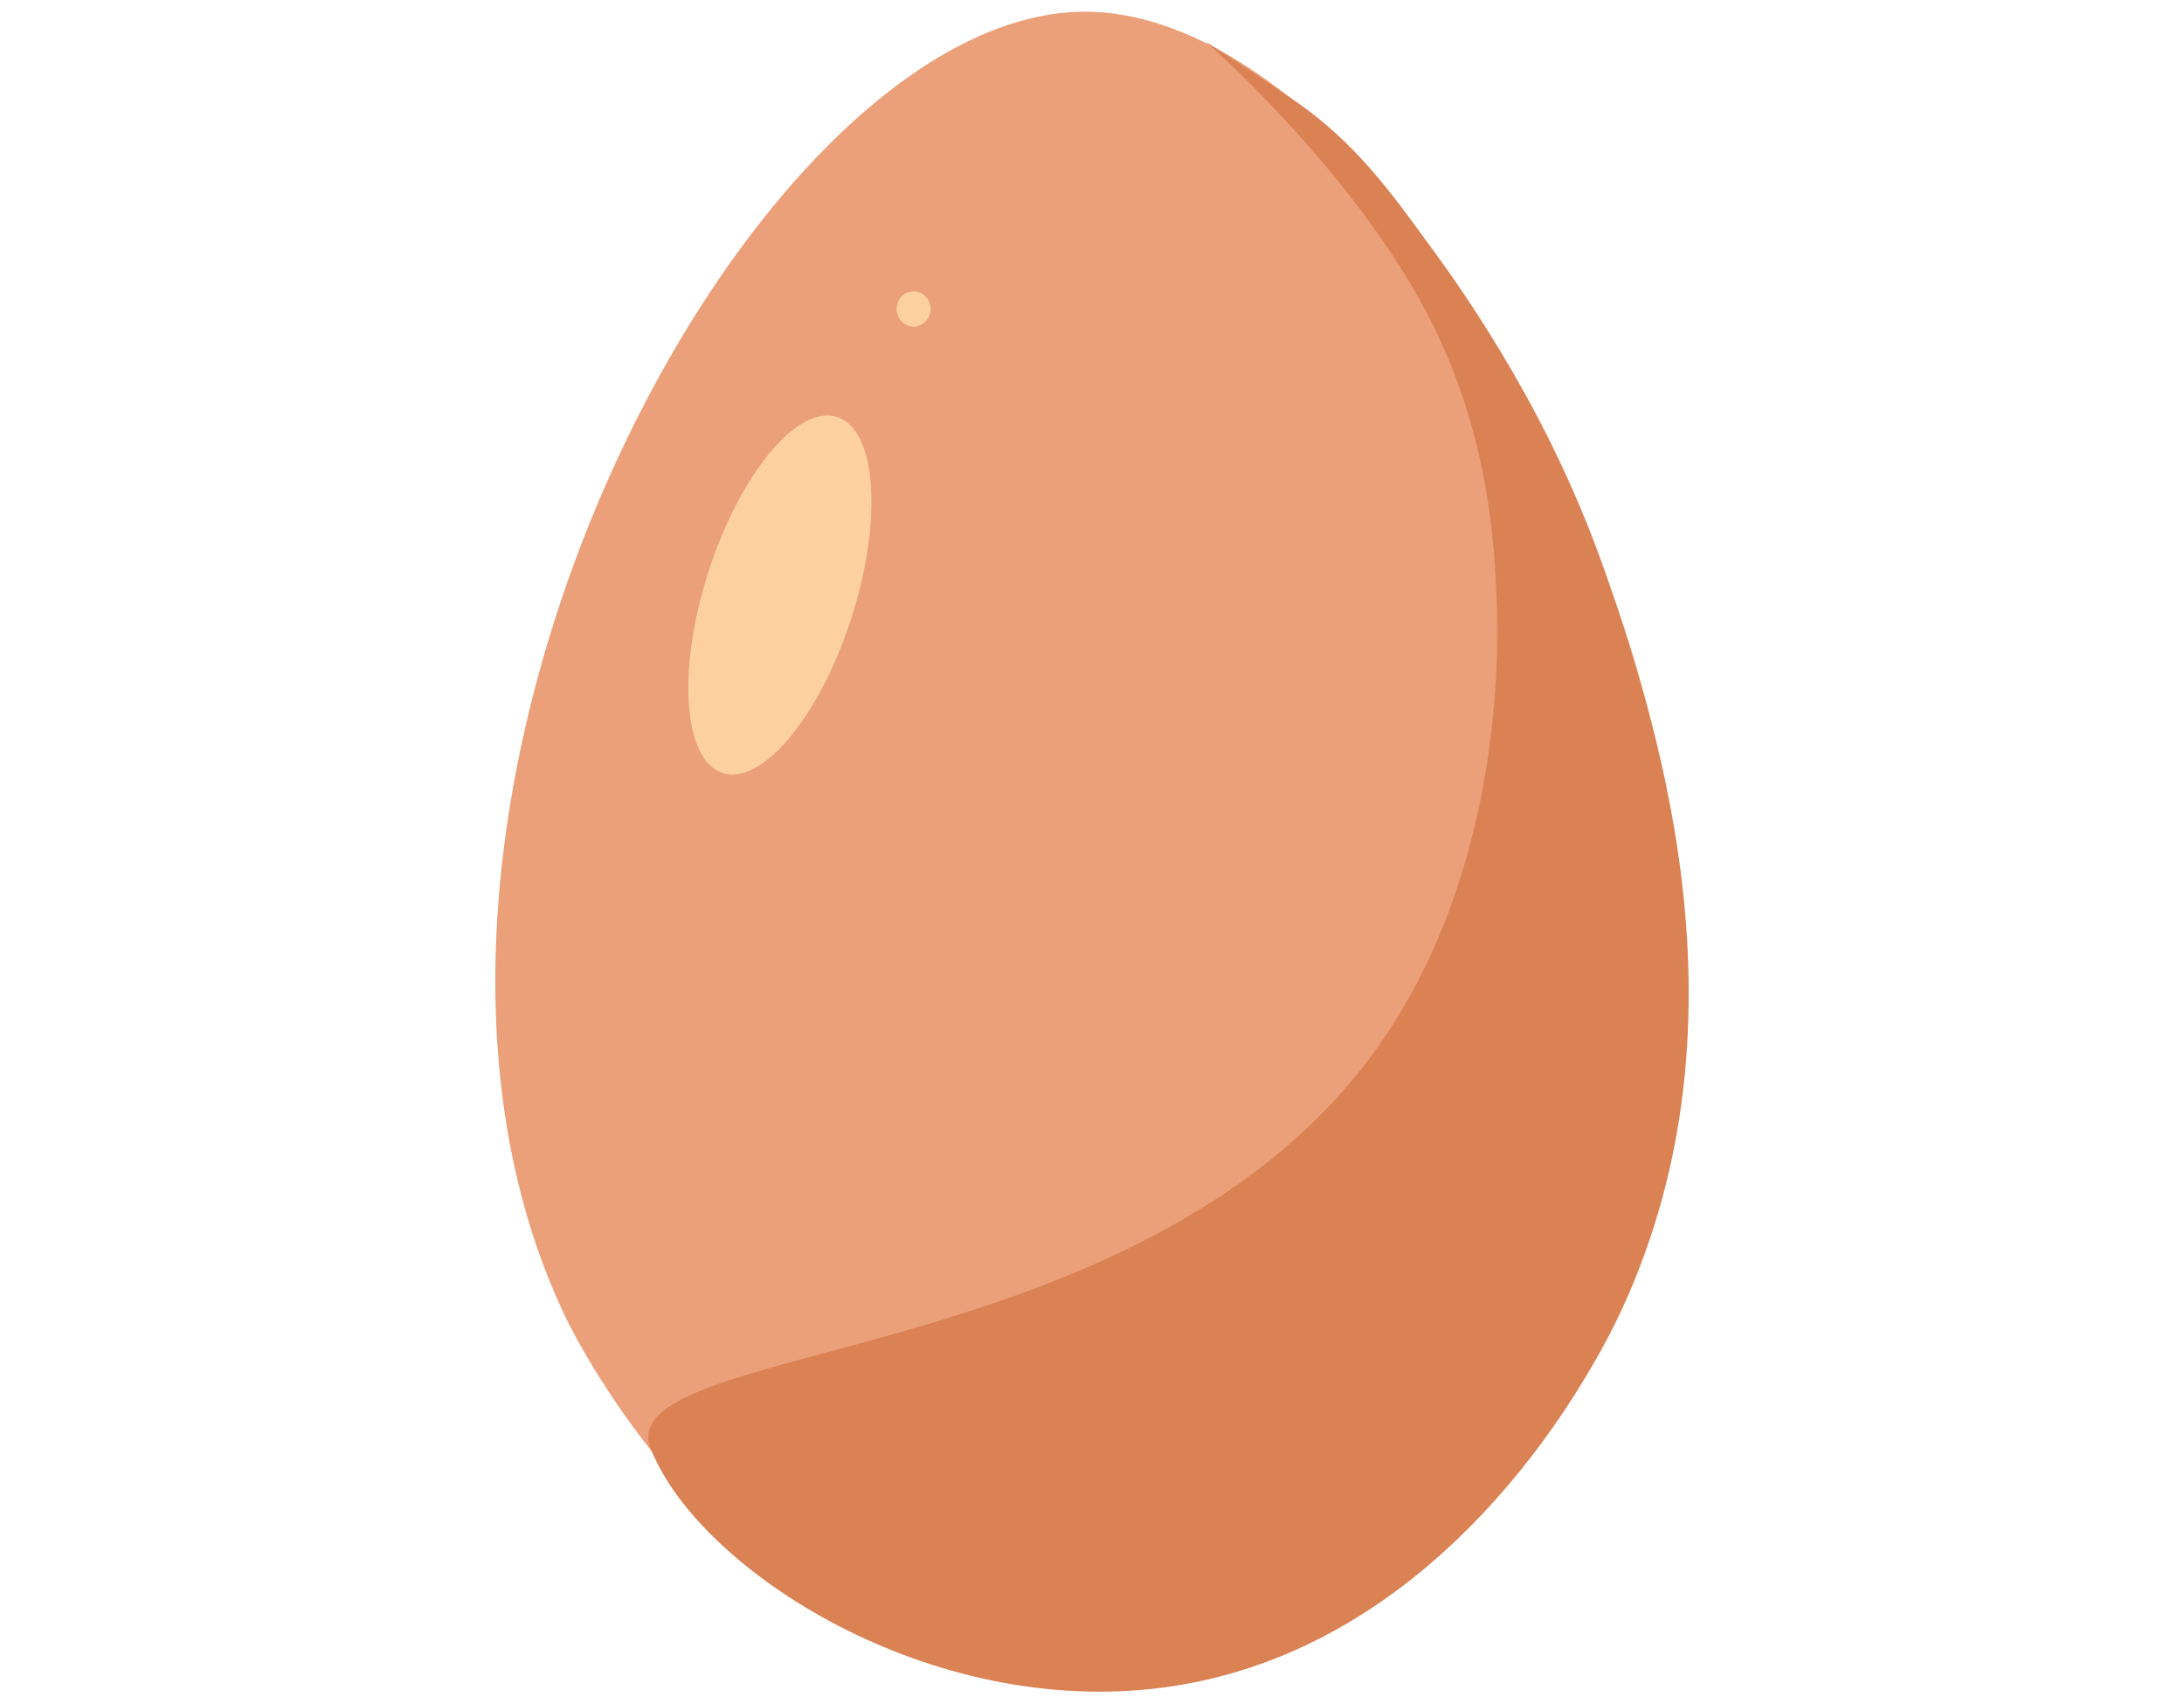
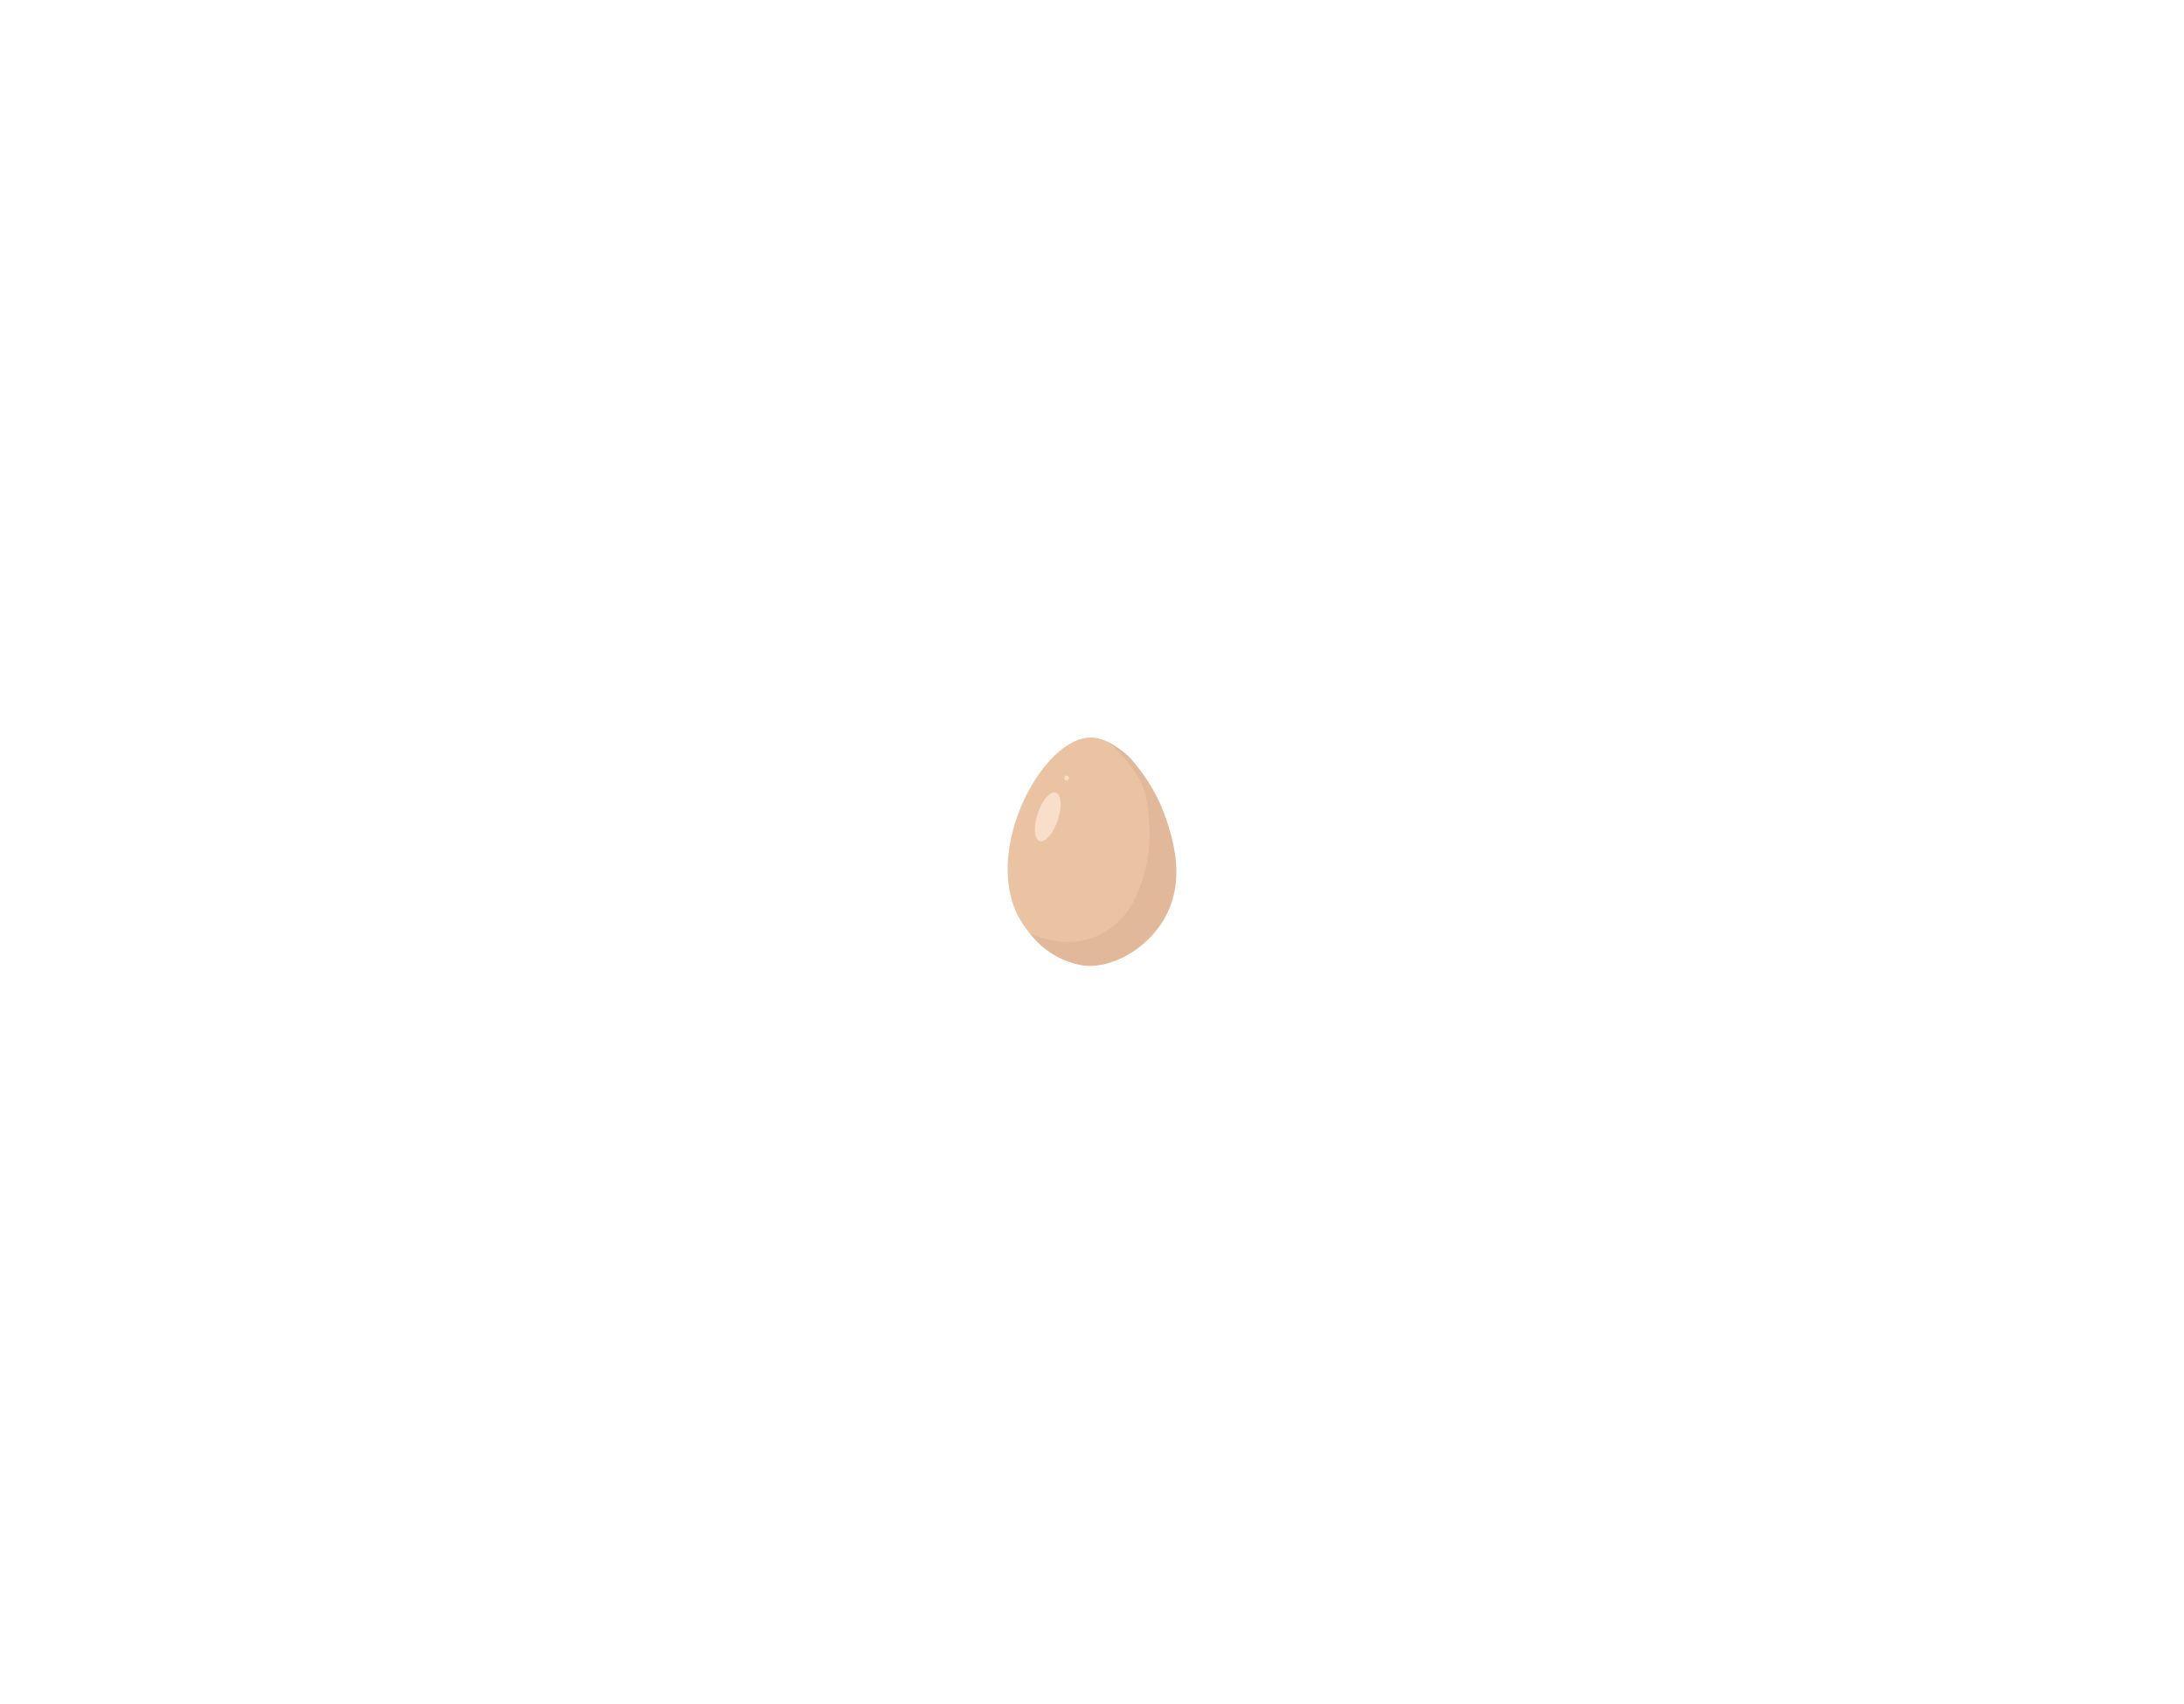
<svg xmlns="http://www.w3.org/2000/svg" id="Layer_1" data-name="Layer 1" viewBox="0 0 1621.417 1264.252">
  <defs>
    <style>
      .cls-1 {
-         fill: #db8255;
+         fill: #e1b899;
      }

      .cls-2 {
-         fill: #fdd19d;
+         fill: #e9c3a2;
      }

      .cls-3 {
-         fill: #eba079;
+         fill: #f9dfca;
      }
    </style>
  </defs>
-   <path class="cls-3" d="M1190.257,999.304c-70.58,128.275-231.279,266.23-417.251,250.507-227.55-19.238-345.431-256.08-353.048-271.986C242.078,606.396,555.462,9.107,805.286,8.692c256.693-.426,583.9,629.071,384.971,990.611Z" />
-   <path class="cls-1" d="M1192.659,994.327c-15.867,30.022-121.989,230.812-328.913,258.141-174.152,23.001-343.121-86.979-379.622-174.862-2.445-5.886-2.697-7.826-2.793-8.973-6.062-72.853,364.571-57.172,534.531-281.979,99.195-131.205,96.879-300.472,95.286-340.671-1.675-42.266-5.763-124.199-50.304-210.666-56.069-108.844-165.736-204.48-165.739-204.482h0c.015.015,50.482,32.806,68.444,45.517,43.056,30.468,68.609,65.33,99.238,107.836,26.287,36.479,90.148,125.102,131.784,248.896,34.725,103.245,114.613,340.771-1.912,561.244Z" />
-   <ellipse class="cls-2" cx="578.997" cy="441.601" rx="138.808" ry="55.767" transform="translate(-18.5174 857.8049) rotate(-72.1922)" />
-   <ellipse class="cls-2" cx="678.259" cy="229.306" rx="13.053" ry="12.593" transform="translate(434.2015 902.3971) rotate(-88.7491)" />
+   <path class="cls-2" d="M864.12,682.209c-9.941,17.447-32.591,36.202-58.822,34.042-32.096-2.643-48.748-34.883-49.824-37.048-25.129-50.56,19.007-131.801,54.242-131.83,36.204-.03,82.422,85.663,54.404,134.837Z" />
+   <path class="cls-1" d="M864.458,681.532c-13.014,22.413-40.391,38.743-62.193,34.745-3.636-.667-14.063-3.598-22.939-9.636-4.754-3.234-8.044-6.465-8.044-6.465-3.045-2.99-6.704-7.34-6.748-7.388,4.059,1.869,27.635,12.289,50.58,1.646,10.15-4.708,16.971-12.052,19.607-15.136,6.915-8.091,9.72-15.766,12.449-23.461,7.526-21.215,6.678-39.871,5.732-48.928-.869-8.314-1.36-17.9-7.118-28.671-7.92-14.817-23.398-27.842-23.398-27.842.002.002,7.124,4.47,9.658,6.201,6.076,4.151,9.684,8.897,14.008,14.684,3.711,4.967,12.728,17.033,18.614,33.882,5.374,15.385,16.59,47.437-.209,76.37Z" />
+   <ellipse class="cls-3" cx="777.847" cy="606.254" rx="18.945" ry="7.842" transform="translate(-44.9431 1149.951) rotate(-71.3895)" />
+   <circle class="cls-3" cx="791.824" cy="577.377" r="1.776" />
</svg>
